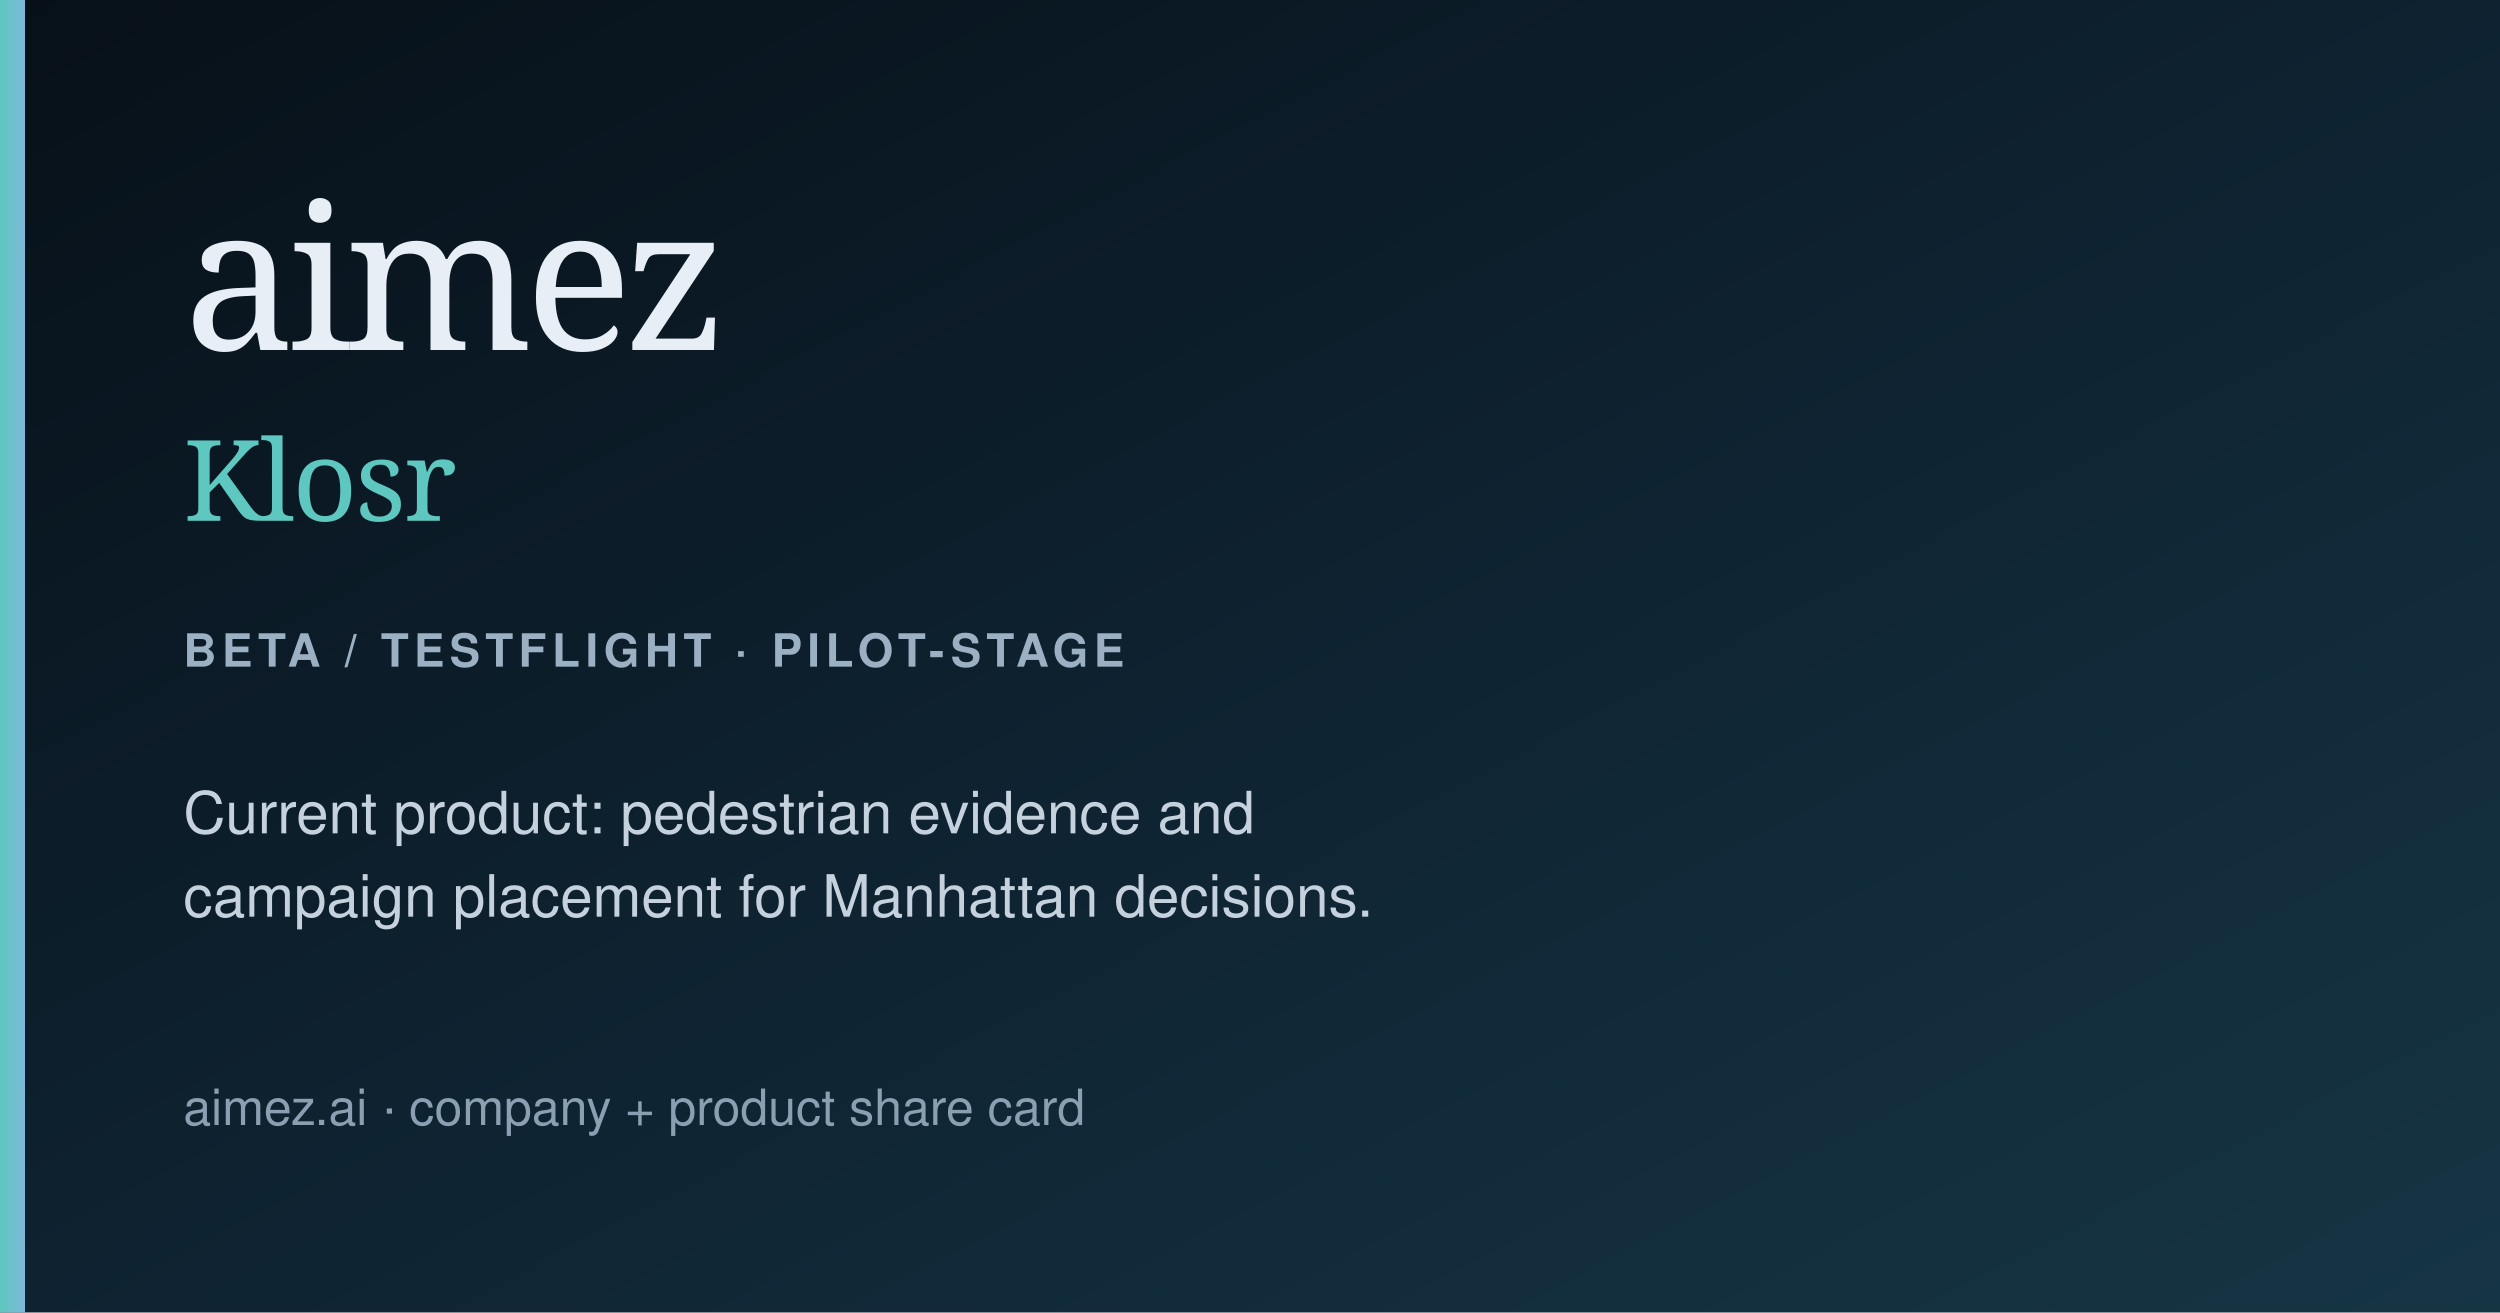
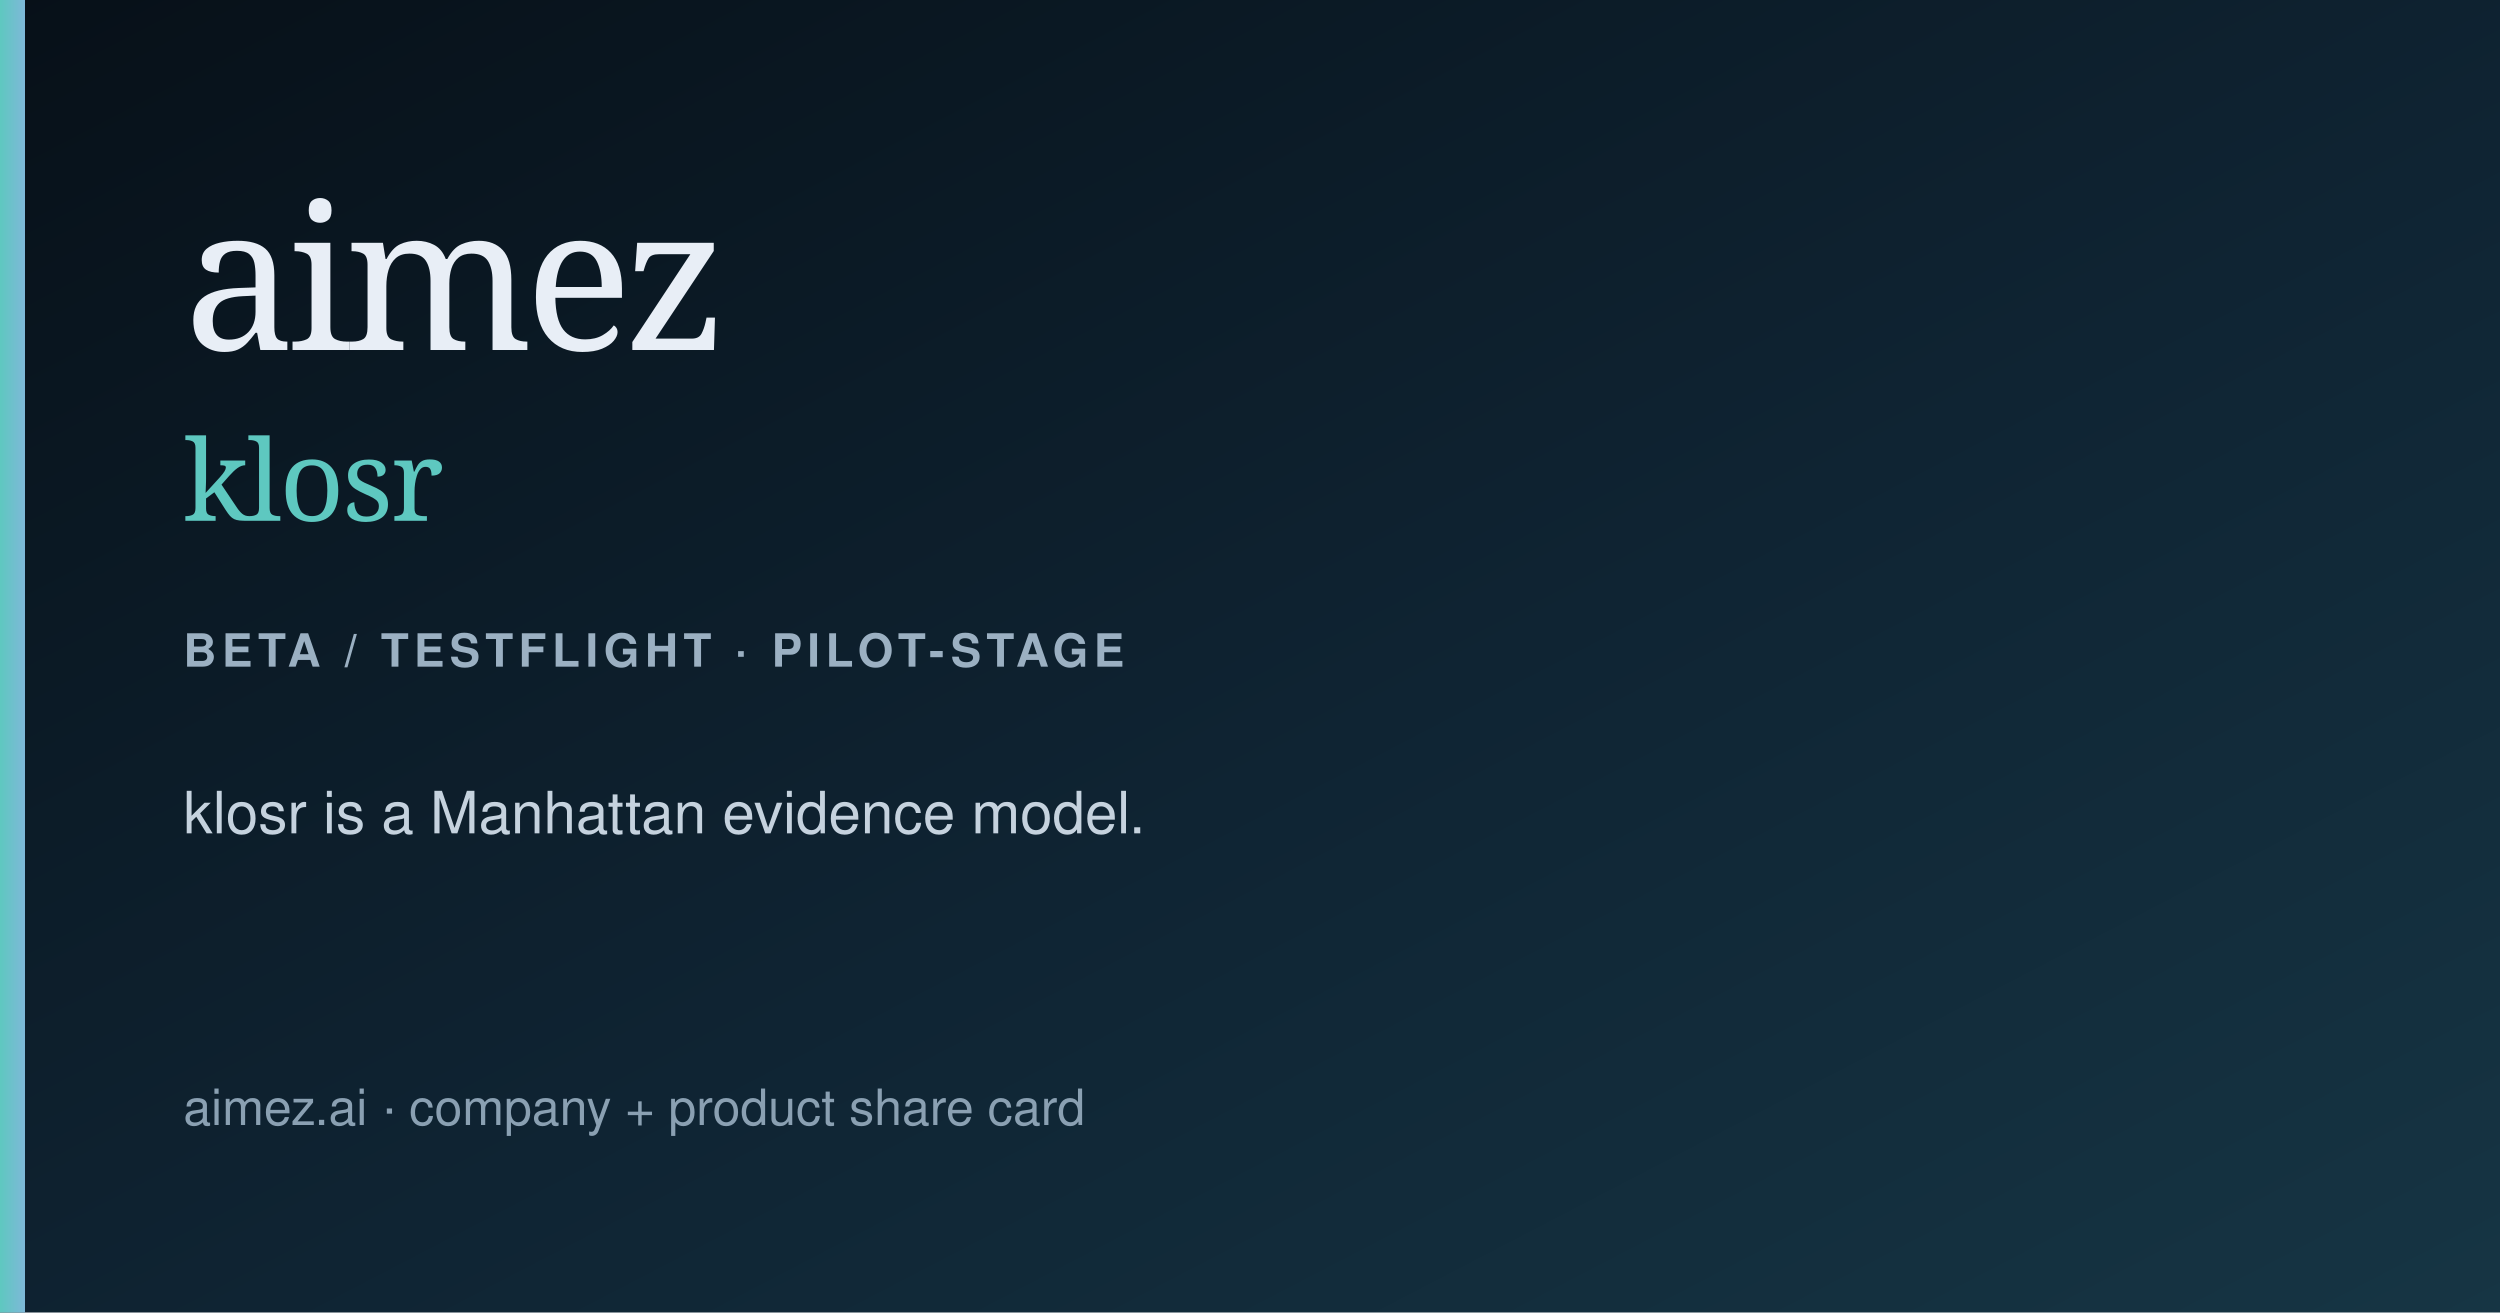
- <svg xmlns="http://www.w3.org/2000/svg" viewBox="0 0 1200 630" width="1200" height="630" aria-label="aimez and Klosr social preview">
+ <svg xmlns="http://www.w3.org/2000/svg" viewBox="0 0 1200 630" width="1200" height="630" aria-label="aimez and klosr social preview">
  <defs>
    <linearGradient id="bg" x1="0%" y1="0%" x2="100%" y2="100%">
      <stop offset="0%" stop-color="#071018" />
      <stop offset="55%" stop-color="#0f2433" />
      <stop offset="100%" stop-color="#163544" />
    </linearGradient>
    <linearGradient id="accent" x1="0%" y1="0%" x2="100%" y2="0%">
      <stop offset="0%" stop-color="#5ec8c0" />
      <stop offset="100%" stop-color="#7eb8d8" />
    </linearGradient>
    <style type="text/css">
      @font-face {
        font-family: "Newsreader";
        font-style: normal;
        font-weight: 500;
        src: url("../fonts/Newsreader-Medium.ttf") format("truetype");
      }
      .company {
        font-family: "Newsreader", Georgia, serif;
        font-weight: 500;
        font-size: 96px;
        letter-spacing: -0.04em;
        fill: #e8eef6;
      }
      .product {
        font-family: "Newsreader", Georgia, serif;
        font-weight: 500;
        font-size: 54px;
        letter-spacing: -0.02em;
        fill: #5ec8c0;
      }
      .stage {
        font-family: "IBM Plex Sans", Helvetica, Arial, sans-serif;
        font-weight: 600;
        font-size: 22px;
        letter-spacing: 0.12em;
        fill: #9bb0c2;
      }
      .lede {
        font-family: "IBM Plex Sans", Helvetica, Arial, sans-serif;
        font-weight: 400;
        font-size: 28px;
        fill: #c5d2de;
      }
    </style>
  </defs>
  <rect width="1200" height="630" fill="url(#bg)" />
  <rect x="0" y="0" width="12" height="630" fill="url(#accent)" />
  <text x="88" y="168" class="company">aimez</text>
-   <text x="88" y="250" class="product">Klosr</text>
+   <text x="88" y="250" class="product">klosr</text>
  <text x="88" y="320" class="stage">BETA / TESTFLIGHT · PILOT-STAGE</text>
  <text x="88" y="400">
-     <tspan x="88" dy="0" class="lede">Current product: pedestrian evidence and</tspan>
-     <tspan x="88" dy="40" class="lede">campaign placement for Manhattan decisions.</tspan>
+     <tspan x="88" dy="0" class="lede">klosr is a Manhattan evidence model.</tspan>
  </text>
  <text x="88" y="540" class="lede" style="font-size:24px;fill:#8aa0b2;">aimez.ai · company + product share card</text>
</svg>
